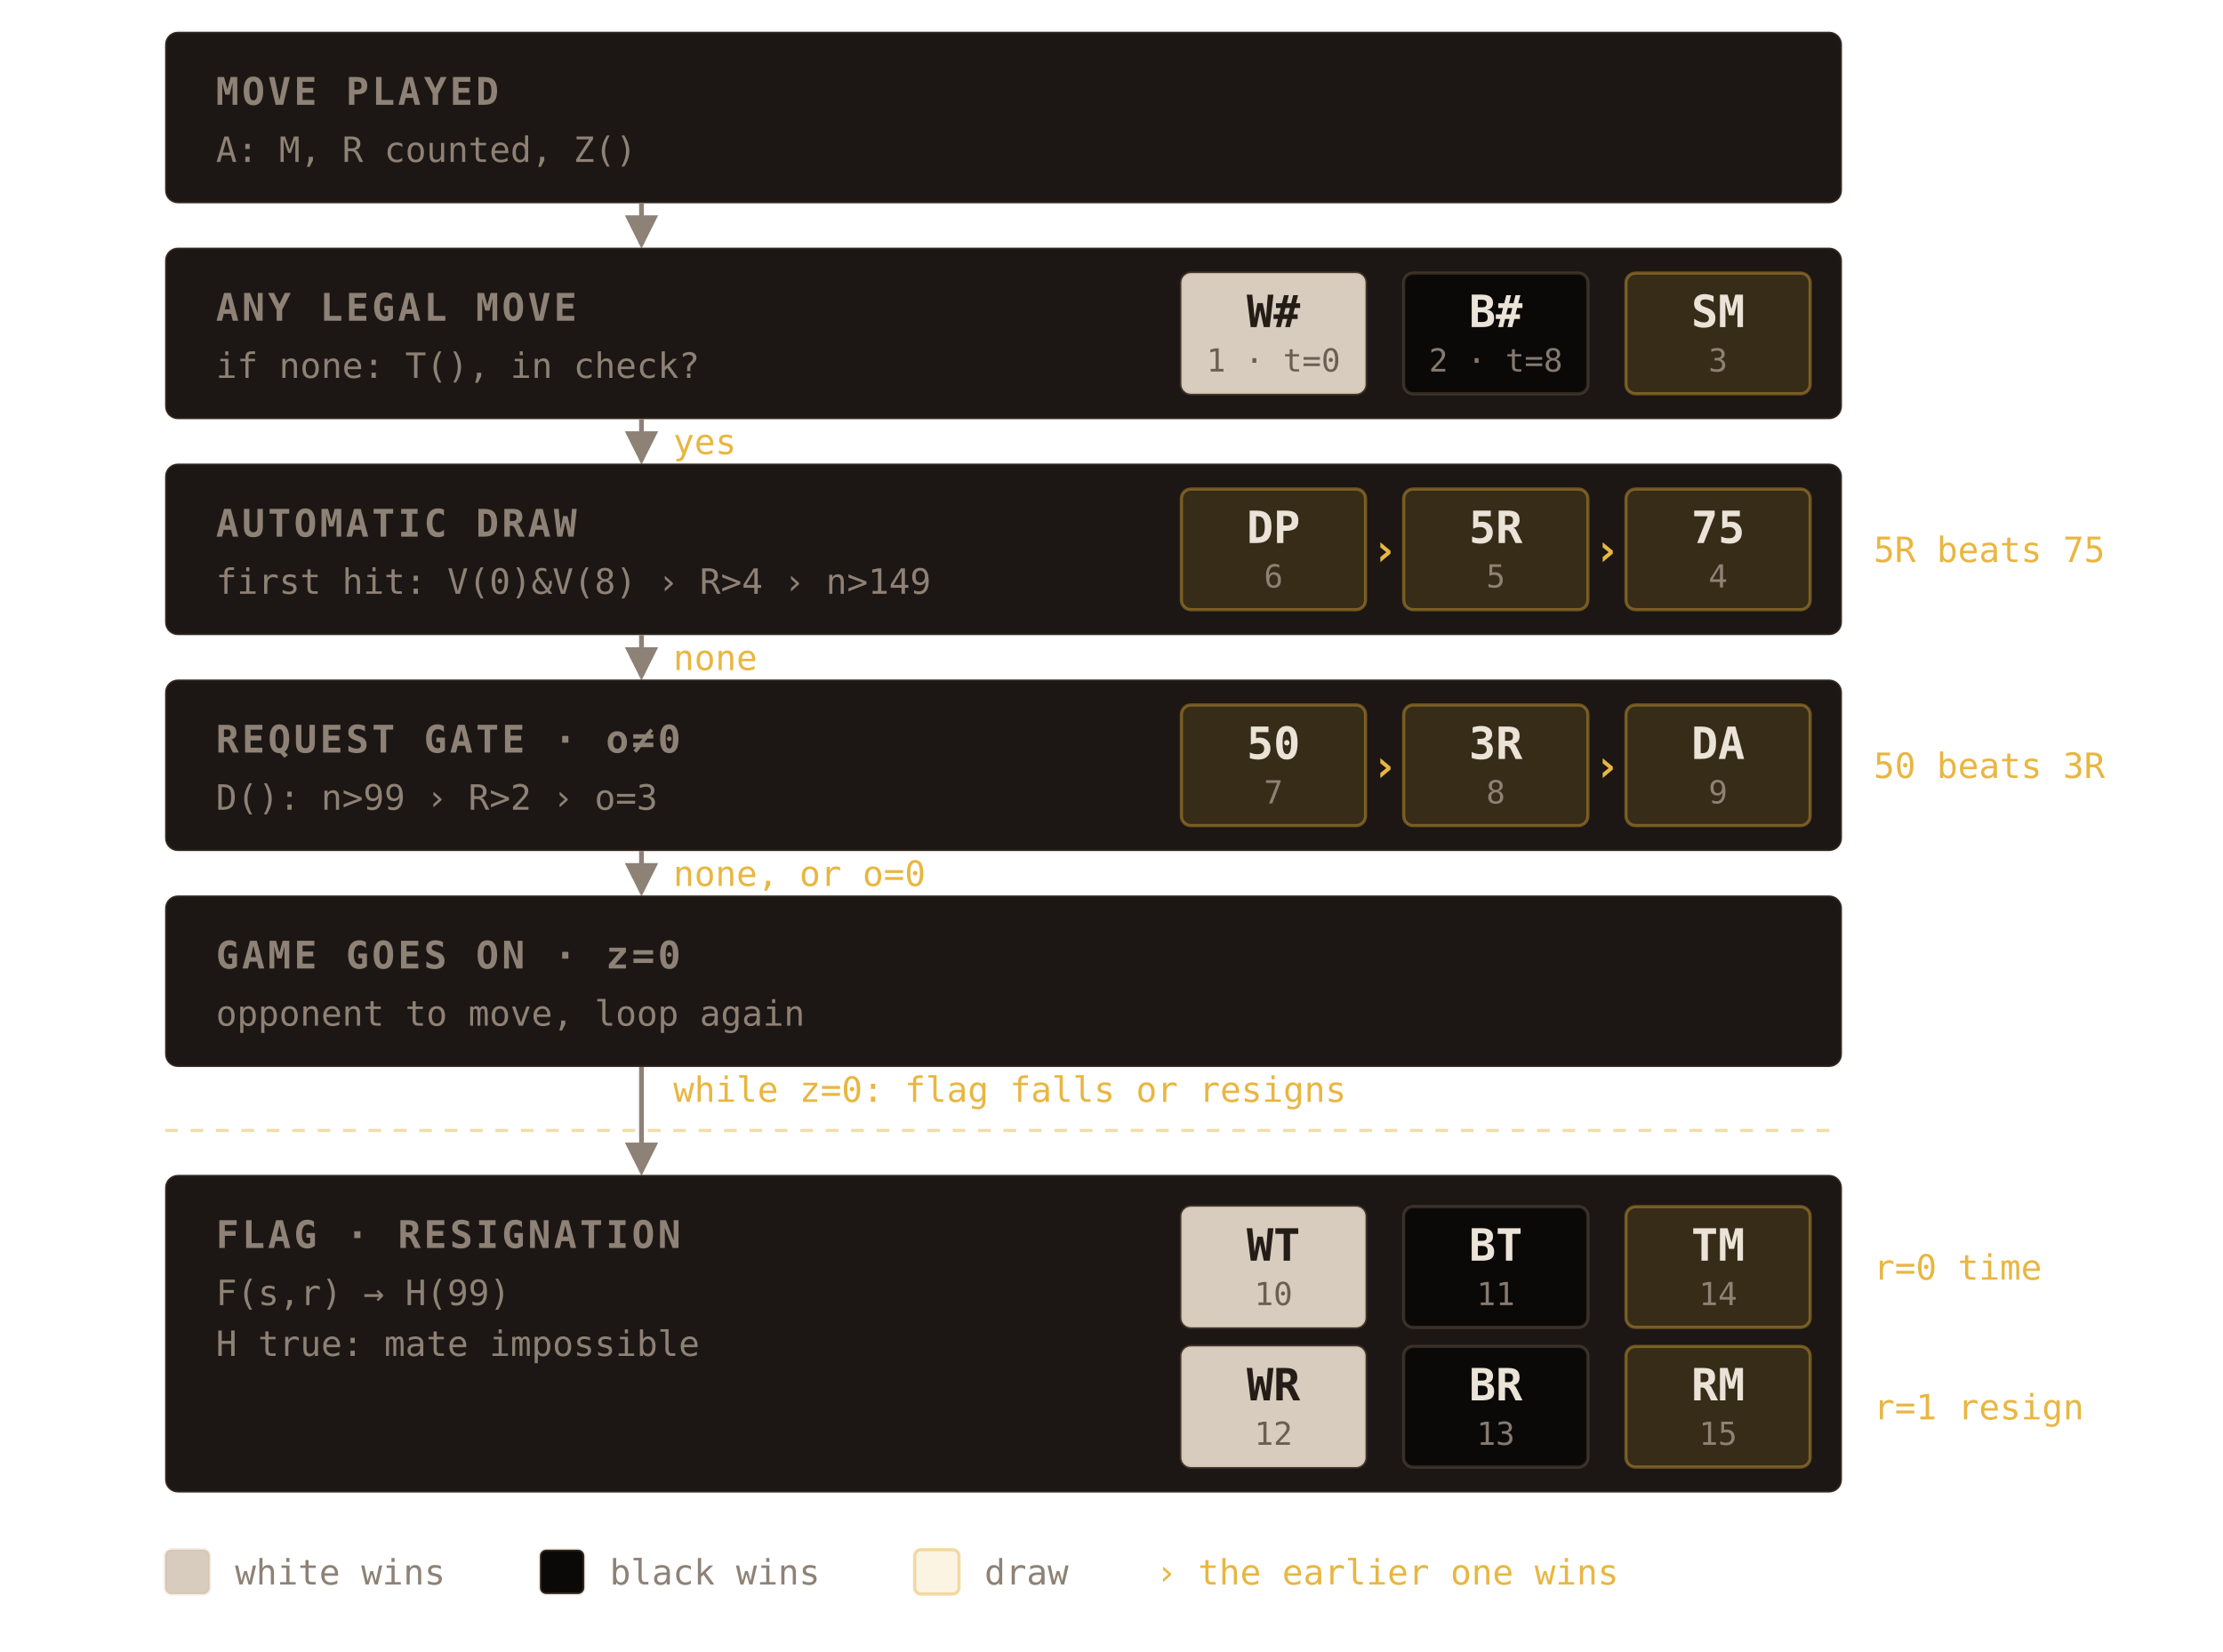
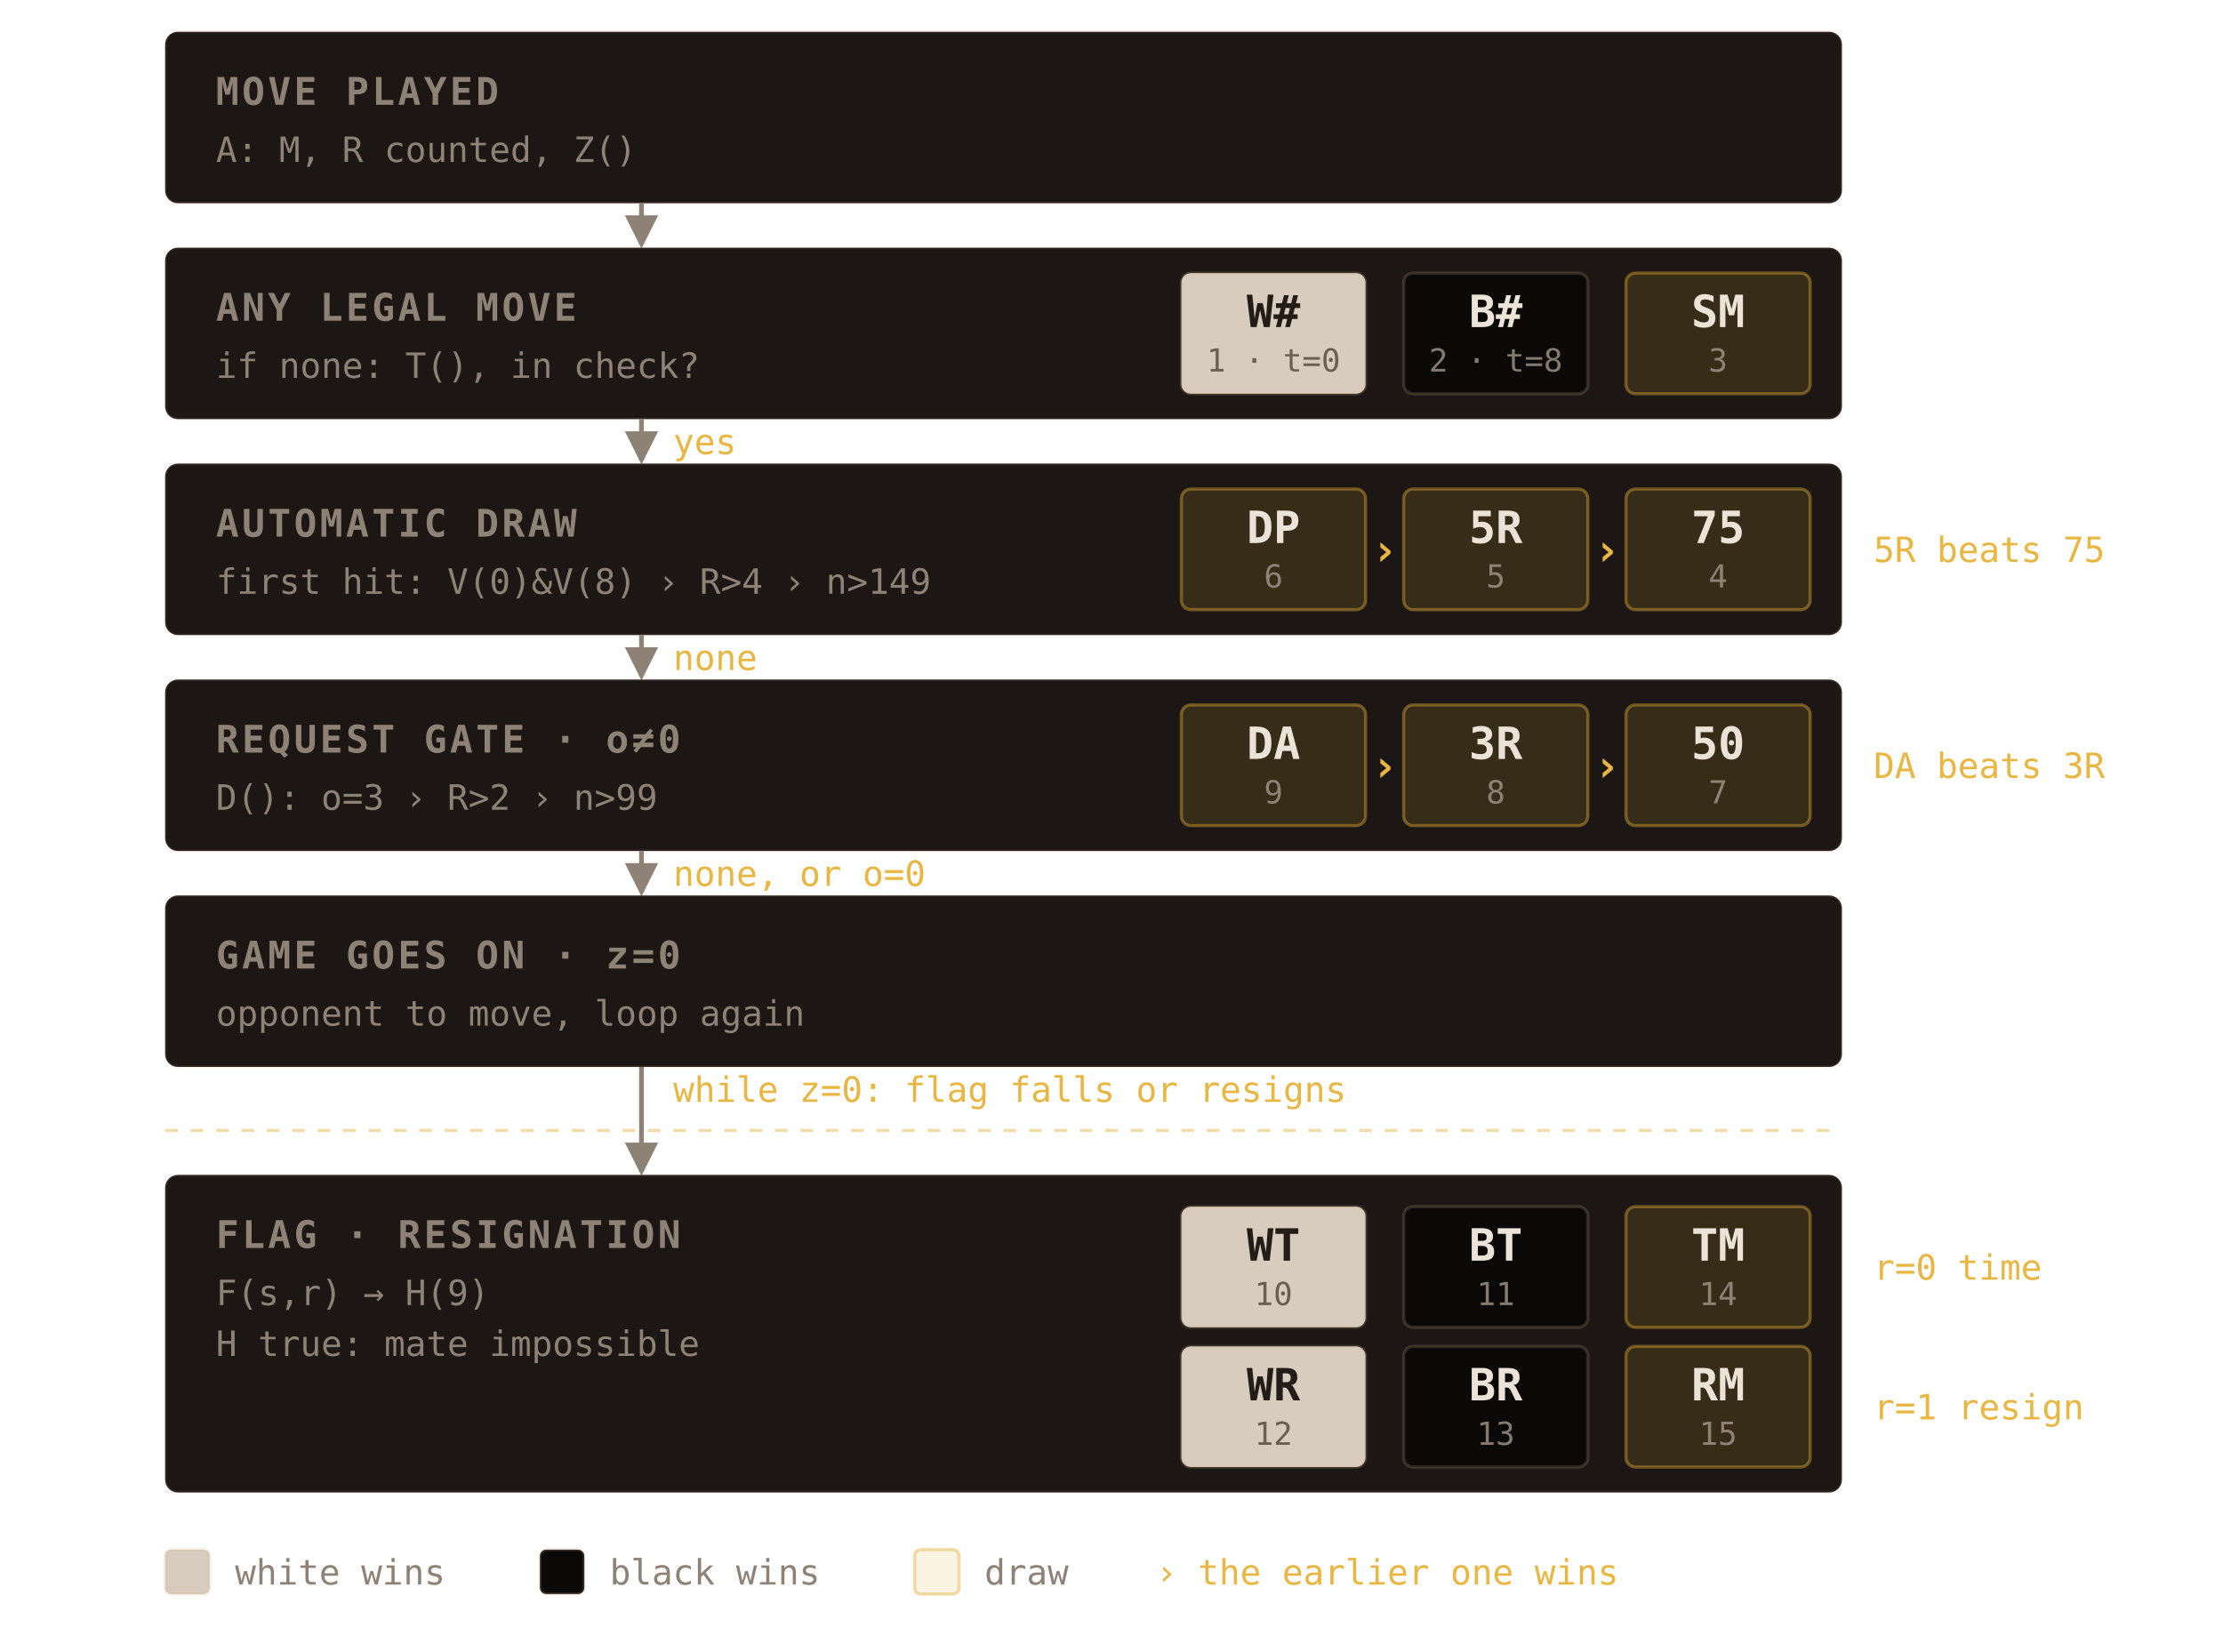
<svg xmlns="http://www.w3.org/2000/svg" viewBox="0 0 700 520" width="700" height="520" role="img" aria-label="The pipeline of endings: after a move, the legal-move question, the automatic draws and the request gate; while the game goes on, the flag and resignation branch">
  <style>
.fl-bd{fill:#1c1714;stroke:rgba(214,178,140,.10);stroke-width:1}
.fl-dv{fill:none;stroke:rgba(227,173,53,.42);stroke-width:1;stroke-dasharray:4 4}
.fl-lb{font:600 12px ui-monospace,'SF Mono',Menlo,Consolas,monospace;fill:#8e8175;letter-spacing:.08em}
.fl-sb{font:400 11px ui-monospace,'SF Mono',Menlo,Consolas,monospace;fill:#8e8175}
.fl-ar{fill:none;stroke:#8e8175;stroke-width:1.5}
.fl-nt{font:400 11px ui-monospace,'SF Mono',Menlo,Consolas,monospace;fill:#e8b641}
.fl-sp{font:700 14px ui-monospace,'SF Mono',Menlo,Consolas,monospace;fill:#e8b641}
.fl-w{fill:#d7ccbd;stroke:rgba(214,178,140,.20);stroke-width:1} .fl-wt{font:700 14px ui-monospace,'SF Mono',Menlo,Consolas,monospace;fill:#241c17} .fl-wn{font:400 10px ui-monospace,'SF Mono',Menlo,Consolas,monospace;fill:#6b5f54}
.fl-b{fill:#0b0908;stroke:rgba(214,178,140,.20);stroke-width:1} .fl-bt{font:700 14px ui-monospace,'SF Mono',Menlo,Consolas,monospace;fill:#ece3d8} .fl-bn{font:400 10px ui-monospace,'SF Mono',Menlo,Consolas,monospace;fill:#857a6f}
.fl-d{fill:rgba(227,173,53,.14);stroke:rgba(227,173,53,.42);stroke-width:1} .fl-dt{font:700 14px ui-monospace,'SF Mono',Menlo,Consolas,monospace;fill:#ece3d8} .fl-dn{font:400 10px ui-monospace,'SF Mono',Menlo,Consolas,monospace;fill:#8e8175}
</style>
  <defs>
    <marker id="fl-h" viewBox="0 0 8 8" refX="7" refY="4" markerWidth="7" markerHeight="7" orient="auto">
      <path d="M0 0 8 4 0 8z" fill="#8e8175" />
    </marker>
  </defs>
  <rect class="fl-bd" x="52" y="10" width="528" height="54" rx="4" />
  <text class="fl-lb" x="68" y="33">MOVE PLAYED</text>
  <text class="fl-sb" x="68" y="51">A: M, R counted, Z()</text>
  <path class="fl-ar" d="M202 64 202 77" marker-end="url(#fl-h)" />
  <rect class="fl-bd" x="52" y="78" width="528" height="54" rx="4" />
  <text class="fl-lb" x="68" y="101">ANY LEGAL MOVE</text>
  <text class="fl-sb" x="68" y="119">if none: T(), in check?</text>
  <rect class="fl-w" x="372" y="86" width="58" height="38" rx="3" />
  <text class="fl-wt" x="401" y="103" text-anchor="middle">W#</text>
  <text class="fl-wn" x="401" y="117" text-anchor="middle">1 · t=0</text>
  <rect class="fl-b" x="442" y="86" width="58" height="38" rx="3" />
  <text class="fl-bt" x="471" y="103" text-anchor="middle">B#</text>
  <text class="fl-bn" x="471" y="117" text-anchor="middle">2 · t=8</text>
  <rect class="fl-d" x="512" y="86" width="58" height="38" rx="3" />
  <text class="fl-dt" x="541" y="103" text-anchor="middle">SM</text>
  <text class="fl-dn" x="541" y="117" text-anchor="middle">3</text>
  <path class="fl-ar" d="M202 132 202 145" marker-end="url(#fl-h)" />
  <text class="fl-nt" x="212" y="143">yes</text>
  <rect class="fl-bd" x="52" y="146" width="528" height="54" rx="4" />
  <text class="fl-lb" x="68" y="169">AUTOMATIC DRAW</text>
  <text class="fl-sb" x="68" y="187">first hit: V(0)&amp;V(8) › R&gt;4 › n&gt;149</text>
  <rect class="fl-d" x="372" y="154" width="58" height="38" rx="3" />
  <text class="fl-dt" x="401" y="171" text-anchor="middle">DP</text>
  <text class="fl-dn" x="401" y="185" text-anchor="middle">6</text>
  <rect class="fl-d" x="442" y="154" width="58" height="38" rx="3" />
  <text class="fl-dt" x="471" y="171" text-anchor="middle">5R</text>
  <text class="fl-dn" x="471" y="185" text-anchor="middle">5</text>
  <rect class="fl-d" x="512" y="154" width="58" height="38" rx="3" />
  <text class="fl-dt" x="541" y="171" text-anchor="middle">75</text>
  <text class="fl-dn" x="541" y="185" text-anchor="middle">4</text>
  <text class="fl-sp" x="436" y="178" text-anchor="middle">›</text>
  <text class="fl-sp" x="506" y="178" text-anchor="middle">›</text>
  <text class="fl-nt" x="590" y="177">5R beats 75</text>
  <path class="fl-ar" d="M202 200 202 213" marker-end="url(#fl-h)" />
  <text class="fl-nt" x="212" y="211">none</text>
  <rect class="fl-bd" x="52" y="214" width="528" height="54" rx="4" />
  <text class="fl-lb" x="68" y="237">REQUEST GATE · o≠0</text>
-   <text class="fl-sb" x="68" y="255">D(): n&gt;99 › R&gt;2 › o=3</text>
+   <text class="fl-sb" x="68" y="255">D(): o=3 › R&gt;2 › n&gt;99</text>
  <rect class="fl-d" x="372" y="222" width="58" height="38" rx="3" />
-   <text class="fl-dt" x="401" y="239" text-anchor="middle">50</text>
-   <text class="fl-dn" x="401" y="253" text-anchor="middle">7</text>
+   <text class="fl-dt" x="401" y="239" text-anchor="middle">DA</text>
+   <text class="fl-dn" x="401" y="253" text-anchor="middle">9</text>
  <rect class="fl-d" x="442" y="222" width="58" height="38" rx="3" />
  <text class="fl-dt" x="471" y="239" text-anchor="middle">3R</text>
  <text class="fl-dn" x="471" y="253" text-anchor="middle">8</text>
  <rect class="fl-d" x="512" y="222" width="58" height="38" rx="3" />
-   <text class="fl-dt" x="541" y="239" text-anchor="middle">DA</text>
-   <text class="fl-dn" x="541" y="253" text-anchor="middle">9</text>
+   <text class="fl-dt" x="541" y="239" text-anchor="middle">50</text>
+   <text class="fl-dn" x="541" y="253" text-anchor="middle">7</text>
  <text class="fl-sp" x="436" y="246" text-anchor="middle">›</text>
  <text class="fl-sp" x="506" y="246" text-anchor="middle">›</text>
-   <text class="fl-nt" x="590" y="245">50 beats 3R</text>
+   <text class="fl-nt" x="590" y="245">DA beats 3R</text>
  <path class="fl-ar" d="M202 268 202 281" marker-end="url(#fl-h)" />
  <text class="fl-nt" x="212" y="279">none, or o=0</text>
  <rect class="fl-bd" x="52" y="282" width="528" height="54" rx="4" />
  <text class="fl-lb" x="68" y="305">GAME GOES ON · z=0</text>
  <text class="fl-sb" x="68" y="323">opponent to move, loop again</text>
  <path class="fl-dv" d="M52 356 580 356" />
  <path class="fl-ar" d="M202 336 202 369" marker-end="url(#fl-h)" />
  <text class="fl-nt" x="212" y="347">while z=0: flag falls or resigns</text>
  <rect class="fl-bd" x="52" y="370" width="528" height="100" rx="4" />
  <text class="fl-lb" x="68" y="393">FLAG · RESIGNATION</text>
-   <text class="fl-sb" x="68" y="411">F(s,r) → H(99)</text>
+   <text class="fl-sb" x="68" y="411">F(s,r) → H(9)</text>
  <text class="fl-sb" x="68" y="427">H true: mate impossible</text>
  <rect class="fl-w" x="372" y="380" width="58" height="38" rx="3" />
  <text class="fl-wt" x="401" y="397" text-anchor="middle">WT</text>
  <text class="fl-wn" x="401" y="411" text-anchor="middle">10</text>
  <rect class="fl-b" x="442" y="380" width="58" height="38" rx="3" />
  <text class="fl-bt" x="471" y="397" text-anchor="middle">BT</text>
  <text class="fl-bn" x="471" y="411" text-anchor="middle">11</text>
  <rect class="fl-d" x="512" y="380" width="58" height="38" rx="3" />
  <text class="fl-dt" x="541" y="397" text-anchor="middle">TM</text>
  <text class="fl-dn" x="541" y="411" text-anchor="middle">14</text>
  <rect class="fl-w" x="372" y="424" width="58" height="38" rx="3" />
  <text class="fl-wt" x="401" y="441" text-anchor="middle">WR</text>
  <text class="fl-wn" x="401" y="455" text-anchor="middle">12</text>
  <rect class="fl-b" x="442" y="424" width="58" height="38" rx="3" />
  <text class="fl-bt" x="471" y="441" text-anchor="middle">BR</text>
  <text class="fl-bn" x="471" y="455" text-anchor="middle">13</text>
  <rect class="fl-d" x="512" y="424" width="58" height="38" rx="3" />
  <text class="fl-dt" x="541" y="441" text-anchor="middle">RM</text>
  <text class="fl-dn" x="541" y="455" text-anchor="middle">15</text>
  <text class="fl-nt" x="590" y="403">r=0 time</text>
  <text class="fl-nt" x="590" y="447">r=1 resign</text>
  <rect class="fl-w" x="52" y="488" width="14" height="14" rx="2" />
  <text class="fl-sb" x="74" y="499">white wins</text>
  <rect class="fl-b" x="170" y="488" width="14" height="14" rx="2" />
  <text class="fl-sb" x="192" y="499">black wins</text>
  <rect class="fl-d" x="288" y="488" width="14" height="14" rx="2" />
  <text class="fl-sb" x="310" y="499">draw</text>
  <text class="fl-nt" x="364" y="499">› the earlier one wins</text>
</svg>
